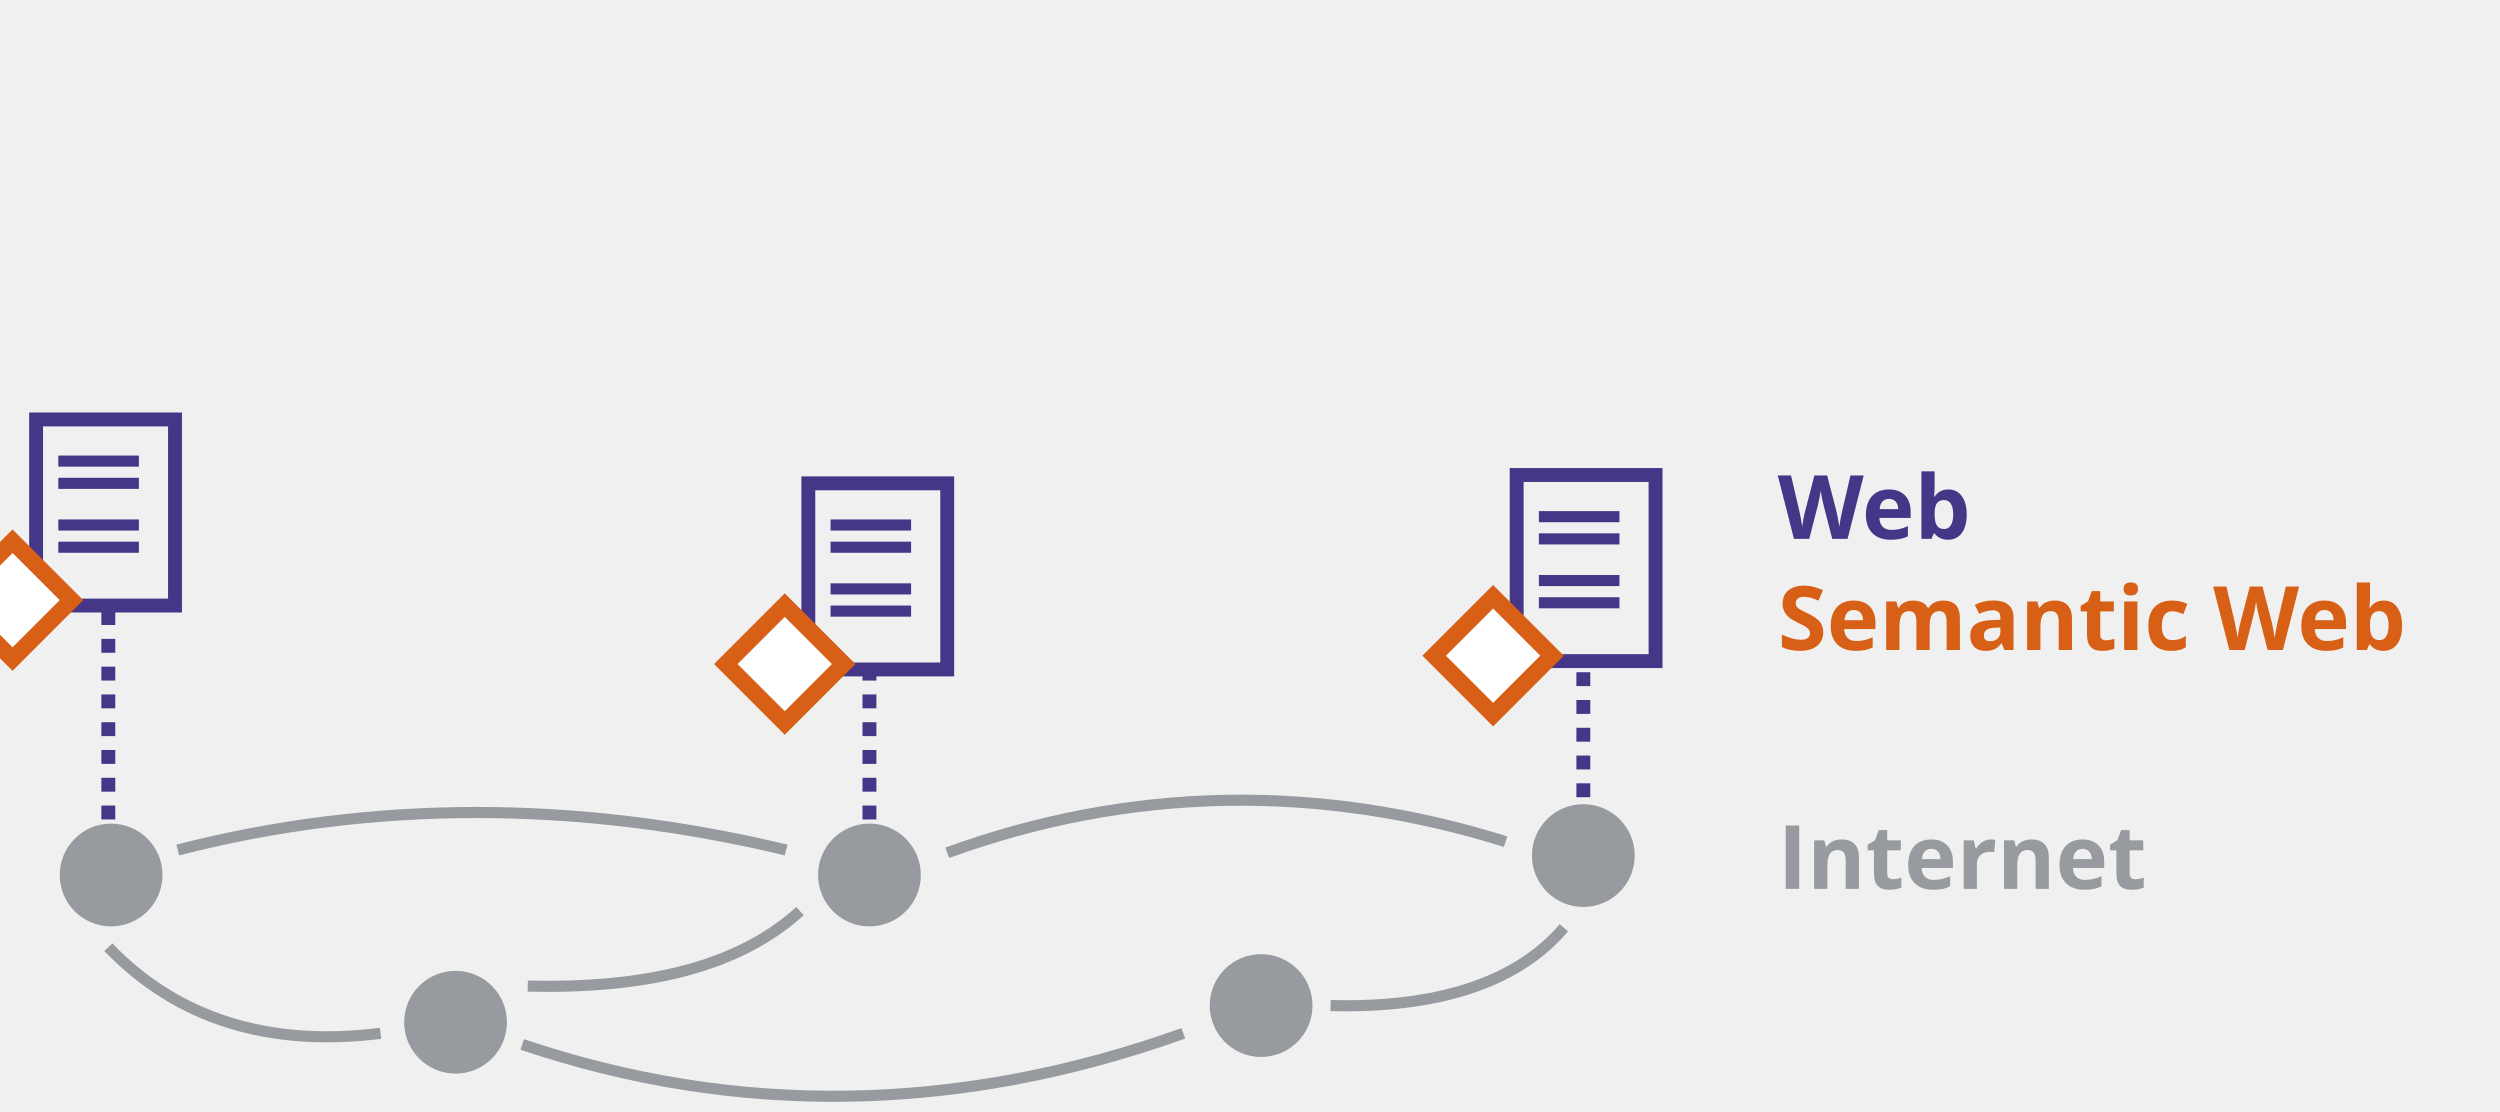
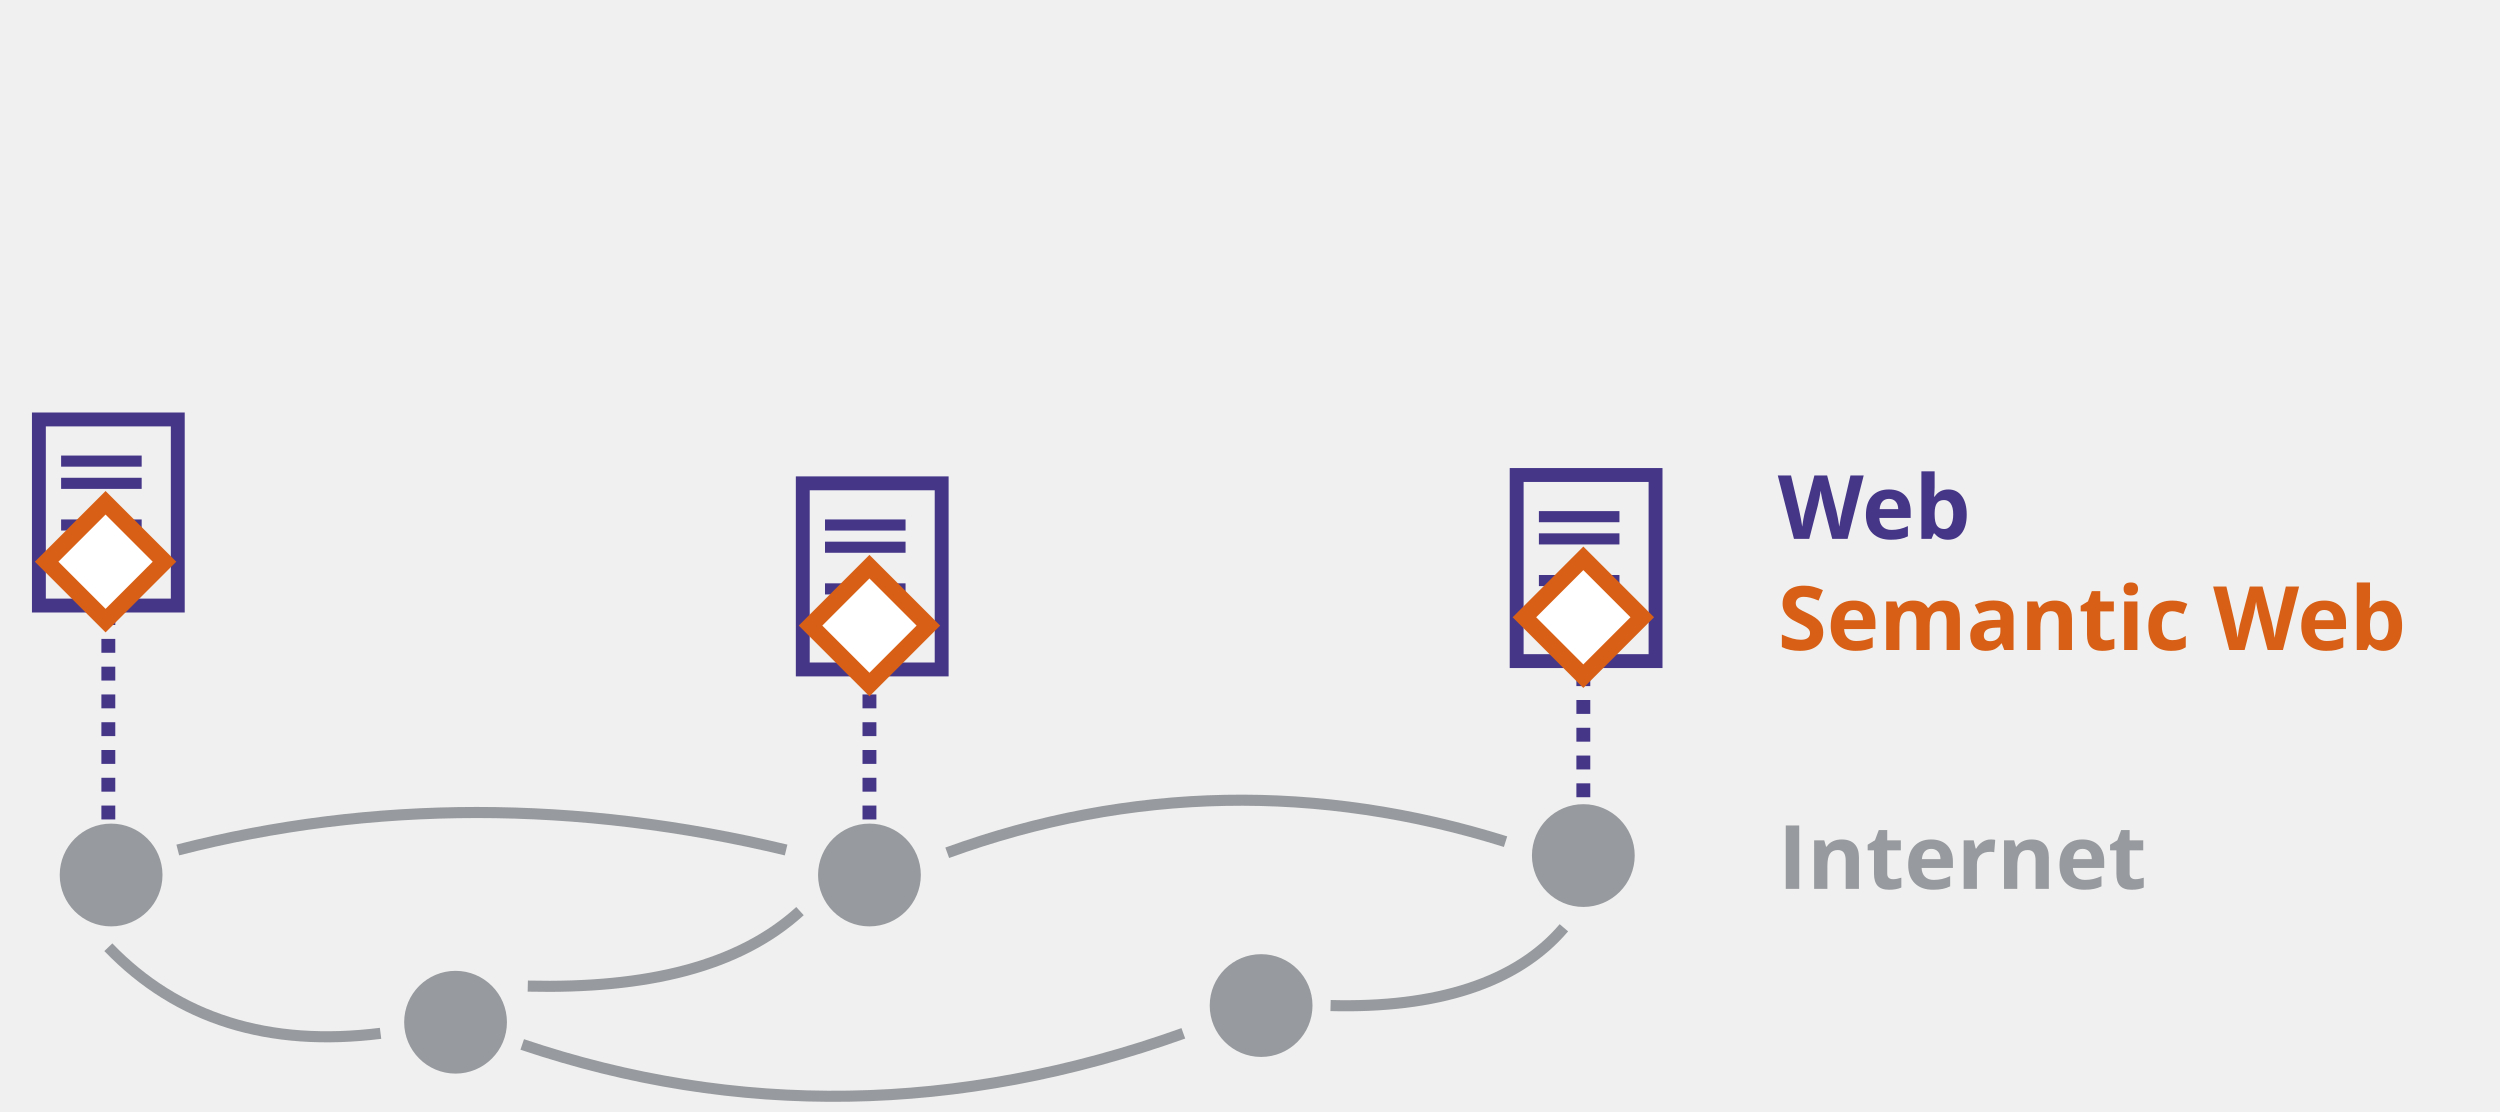
<svg xmlns="http://www.w3.org/2000/svg" xmlns:xlink="http://www.w3.org/1999/xlink" version="1.1" width="900px" height="400px">
  <style>
@font-face{
 font-weight: 700;
 font-family: 'Open Sans';
 src: url(../../_shared/fonts/OpenSans.Bold.woff) format('woff')
}

text {
  font: 32px 'Open Sans';
  font-weight: bold;
  stroke-width: 0 !important;
}

line, path {
  stroke-width: 4;
}
path, rect {
  fill: none !important;
}

.internet {
  fill:   #979A9E;
  stroke: #979A9E;
}

.web {
  stroke: #453688;
  fill:   #453688;
  stroke-width: 5;
}

.semweb {
  stroke: #D76016;
  fill:   #D76016;
  stroke-width: 6;
}
rect.semweb {
  transform: rotate(45deg);
-   transform-origin: 50% 50%;
  fill: white !important;
}

line.web, line.semweb {
  stroke-dasharray: 5,5;
}
</style>
  <circle class="internet" cx="40" cy="315" r="18" />
  <circle class="internet" cx="164" cy="368" r="18" />
  <circle class="internet" cx="313" cy="315" r="18" />
  <circle class="internet" cx="454" cy="362" r="18" />
  <circle class="internet" cx="570" cy="308" r="18" />
-   <g id="web" class="web" transform="translate(13,151)">
-     <rect x="0" y="0" width="50" height="67" />
-     <line x1="8" y1="15" x2="37" y2="15" />
-     <line x1="8" y1="23" x2="37" y2="23" />
-     <line x1="8" y1="38" x2="37" y2="38" />
-     <line x1="8" y1="46" x2="37" y2="46" />
-     <rect x="25" y="37" class="semweb" width="30" height="30" />
-   </g>
-   <g transform="translate(278,23)">
-     <use xlink:href="#web" />
-   </g>
-   <g transform="translate(533,20)">
-     <use xlink:href="#web" />
-   </g>
  <path class="internet" d="M64,306c70-18,144-18,219,0" />
  <path class="internet" d="M188,376c77,26,157,25,238-4" />
  <path class="internet" d="M341,307c66-24,134-25,201-4" />
  <path class="internet" d="M39,341c25,26,58,36,98,31" />
  <path class="internet" d="M190,355c43,1,76-7,98-27" />
  <path class="internet" d="M479,362c38,1,67-8,84-28" />
  <line class="web" x1="39" y1="295" x2="39" y2="219" />
  <line class="web" x1="313" y1="295" x2="313" y2="242" />
  <line class="web" x1="570" y1="287" x2="570" y2="238" />
+   <g id="web" class="web" transform="translate(14,151)">
+     <rect x="0" y="0" width="50" height="67" />
+     <line x1="8" y1="15" x2="37" y2="15" />
+     <line x1="8" y1="23" x2="37" y2="23" />
+     <line x1="8" y1="38" x2="37" y2="38" />
+     <line x1="8" y1="46" x2="37" y2="46" />
+     <g transform="translate(24,30)">
+       <rect class="semweb" width="30" height="30" />
+     </g>
+   </g>
+   <g transform="translate(275,23)">
+     <use xlink:href="#web" />
+   </g>
+   <g transform="translate(532,20)">
+     <use xlink:href="#web" />
+   </g>
  <text class="internet" x="640" y="320">Internet</text>
  <text class="web" x="640" y="194">Web</text>
  <text class="semweb" x="640" y="234">Semantic Web</text>
</svg>
